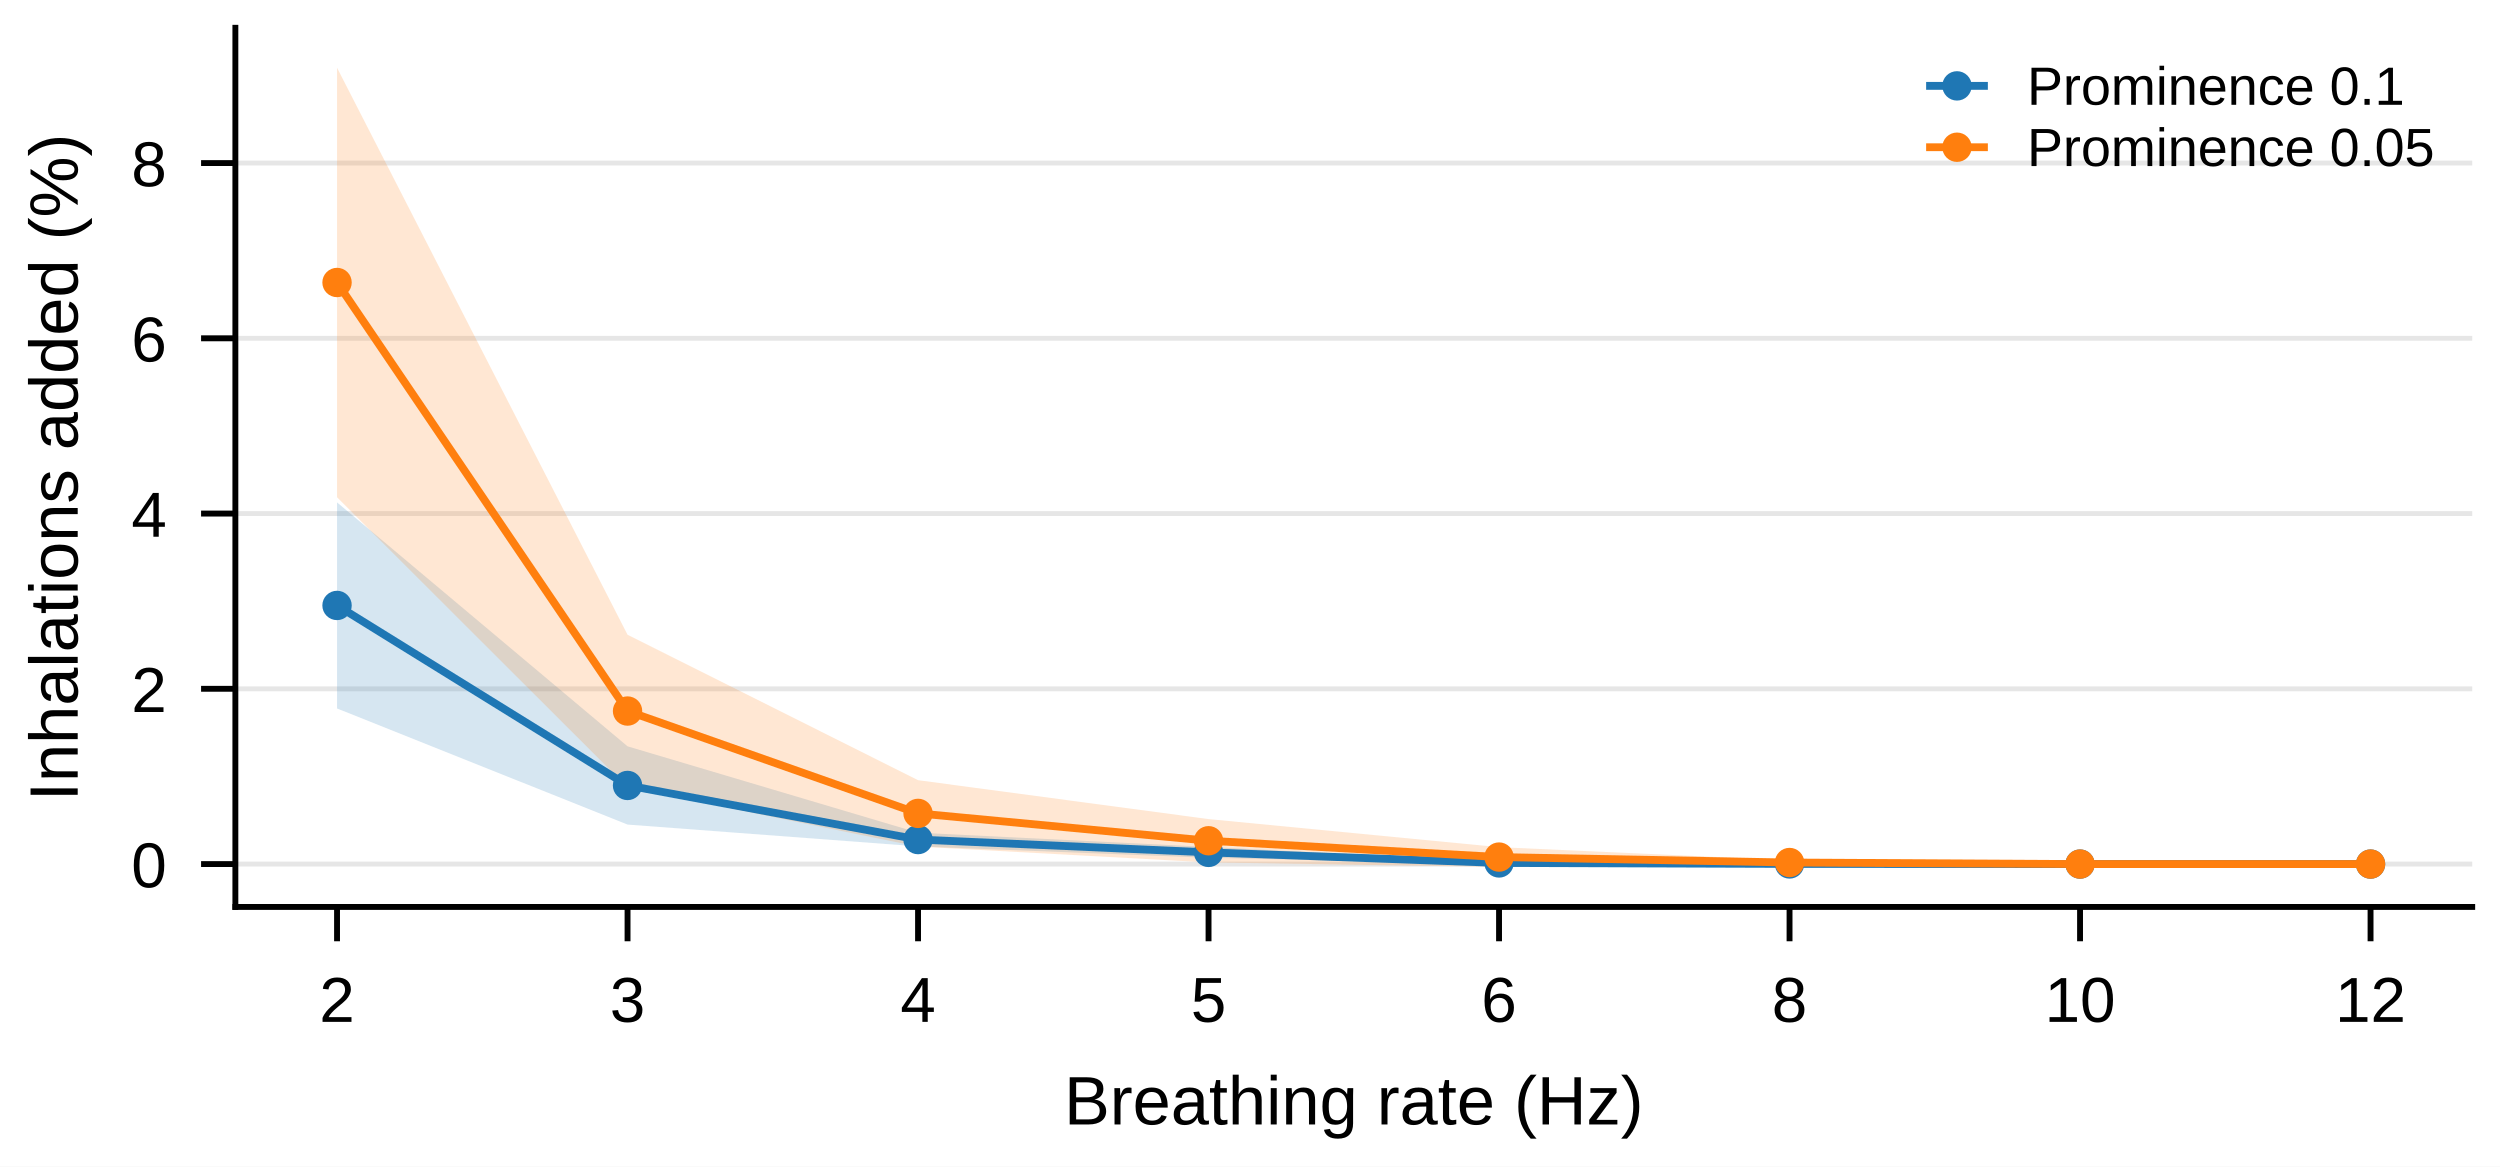
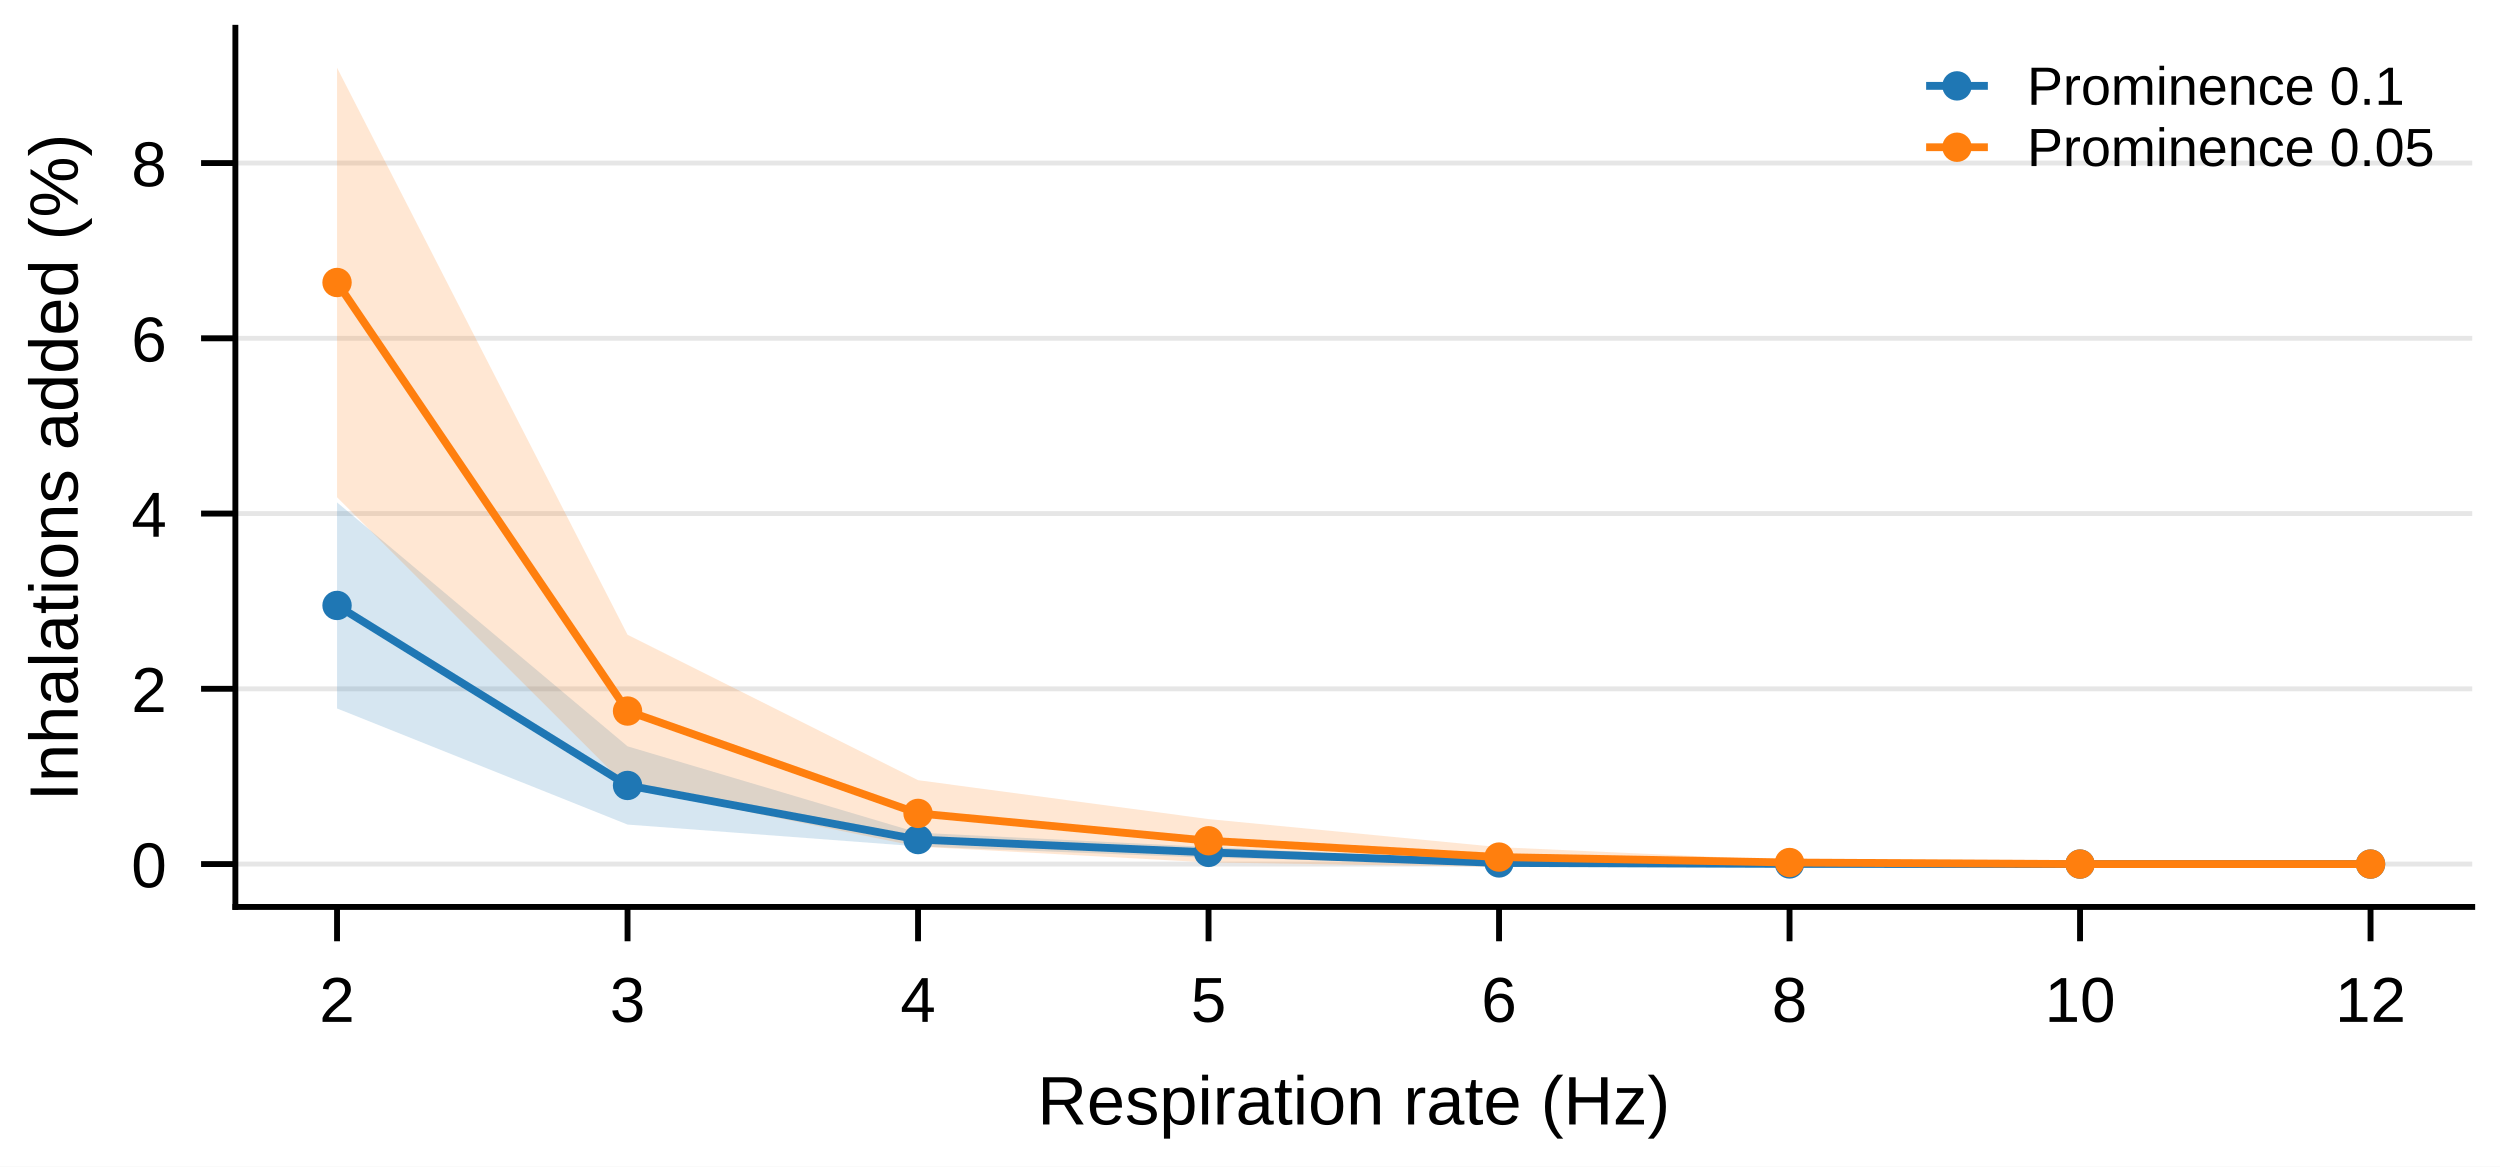
<svg xmlns="http://www.w3.org/2000/svg" xmlns:xlink="http://www.w3.org/1999/xlink" width="255.118pt" height="119.055pt" viewBox="0 0 255.118 119.055" version="1.1">
  <defs>
    <style type="text/css">*{stroke-linejoin: round; stroke-linecap: butt}</style>
  </defs>
  <g id="figure_1">
    <g id="patch_1">
      <path d="M 0 119.055  L 255.118 119.055  L 255.118 0  L 0 0  z " style="fill: #ffffff" />
    </g>
    <g id="axes_1">
      <g id="patch_2">
        <path d="M 24.019 92.551  L 252.283 92.551  L 252.283 2.835  L 24.019 2.835  z " style="fill: #ffffff" />
      </g>
      <g id="matplotlib.axis_1">
        <g id="xtick_1">
          <g id="line2d_1">
            <defs>
-               <path id="m3415b7a073" d="M 0 0  L 0 3.5  " style="stroke: #000000; stroke-width: 0.6" />
+               <path id="me847c26502" d="M 0 0  L 0 3.5  " style="stroke: #000000; stroke-width: 0.6" />
            </defs>
            <g>
-               <use xlink:href="#m3415b7a073" x="34.394" y="92.551" style="stroke: #000000; stroke-width: 0.6" />
+               <use xlink:href="#me847c26502" x="34.394" y="92.551" style="stroke: #000000; stroke-width: 0.6" />
            </g>
          </g>
          <g id="text_1">
            <text style="font-size: 6.5px; font-family: 'Arial', 'Helvetica', 'DejaVu Sans', sans-serif; text-anchor: middle" x="34.394" y="104.283" transform="rotate(-0 34.3944 104.2831)">2</text>
          </g>
        </g>
        <g id="xtick_2">
          <g id="line2d_2">
            <g>
-               <use xlink:href="#m3415b7a073" x="64.039" y="92.551" style="stroke: #000000; stroke-width: 0.6" />
+               <use xlink:href="#me847c26502" x="64.039" y="92.551" style="stroke: #000000; stroke-width: 0.6" />
            </g>
          </g>
          <g id="text_2">
            <text style="font-size: 6.5px; font-family: 'Arial', 'Helvetica', 'DejaVu Sans', sans-serif; text-anchor: middle" x="64.039" y="104.283" transform="rotate(-0 64.03917 104.2831)">3</text>
          </g>
        </g>
        <g id="xtick_3">
          <g id="line2d_3">
            <g>
-               <use xlink:href="#m3415b7a073" x="93.684" y="92.551" style="stroke: #000000; stroke-width: 0.6" />
+               <use xlink:href="#me847c26502" x="93.684" y="92.551" style="stroke: #000000; stroke-width: 0.6" />
            </g>
          </g>
          <g id="text_3">
            <text style="font-size: 6.5px; font-family: 'Arial', 'Helvetica', 'DejaVu Sans', sans-serif; text-anchor: middle" x="93.684" y="104.283" transform="rotate(-0 93.68394 104.2831)">4</text>
          </g>
        </g>
        <g id="xtick_4">
          <g id="line2d_4">
            <g>
-               <use xlink:href="#m3415b7a073" x="123.329" y="92.551" style="stroke: #000000; stroke-width: 0.6" />
+               <use xlink:href="#me847c26502" x="123.329" y="92.551" style="stroke: #000000; stroke-width: 0.6" />
            </g>
          </g>
          <g id="text_4">
            <text style="font-size: 6.5px; font-family: 'Arial', 'Helvetica', 'DejaVu Sans', sans-serif; text-anchor: middle" x="123.329" y="104.283" transform="rotate(-0 123.3287 104.2831)">5</text>
          </g>
        </g>
        <g id="xtick_5">
          <g id="line2d_5">
            <g>
-               <use xlink:href="#m3415b7a073" x="152.973" y="92.551" style="stroke: #000000; stroke-width: 0.6" />
+               <use xlink:href="#me847c26502" x="152.973" y="92.551" style="stroke: #000000; stroke-width: 0.6" />
            </g>
          </g>
          <g id="text_5">
            <text style="font-size: 6.5px; font-family: 'Arial', 'Helvetica', 'DejaVu Sans', sans-serif; text-anchor: middle" x="152.973" y="104.283" transform="rotate(-0 152.9735 104.2831)">6</text>
          </g>
        </g>
        <g id="xtick_6">
          <g id="line2d_6">
            <g>
-               <use xlink:href="#m3415b7a073" x="182.618" y="92.551" style="stroke: #000000; stroke-width: 0.6" />
+               <use xlink:href="#me847c26502" x="182.618" y="92.551" style="stroke: #000000; stroke-width: 0.6" />
            </g>
          </g>
          <g id="text_6">
            <text style="font-size: 6.5px; font-family: 'Arial', 'Helvetica', 'DejaVu Sans', sans-serif; text-anchor: middle" x="182.618" y="104.283" transform="rotate(-0 182.6183 104.2831)">8</text>
          </g>
        </g>
        <g id="xtick_7">
          <g id="line2d_7">
            <g>
-               <use xlink:href="#m3415b7a073" x="212.263" y="92.551" style="stroke: #000000; stroke-width: 0.6" />
+               <use xlink:href="#me847c26502" x="212.263" y="92.551" style="stroke: #000000; stroke-width: 0.6" />
            </g>
          </g>
          <g id="text_7">
            <text style="font-size: 6.5px; font-family: 'Arial', 'Helvetica', 'DejaVu Sans', sans-serif; text-anchor: middle" x="212.263" y="104.283" transform="rotate(-0 212.263 104.2831)">10</text>
          </g>
        </g>
        <g id="xtick_8">
          <g id="line2d_8">
            <g>
-               <use xlink:href="#m3415b7a073" x="241.908" y="92.551" style="stroke: #000000; stroke-width: 0.6" />
+               <use xlink:href="#me847c26502" x="241.908" y="92.551" style="stroke: #000000; stroke-width: 0.6" />
            </g>
          </g>
          <g id="text_8">
            <text style="font-size: 6.5px; font-family: 'Arial', 'Helvetica', 'DejaVu Sans', sans-serif; text-anchor: middle" x="241.908" y="104.283" transform="rotate(-0 241.9078 104.2831)">12</text>
          </g>
        </g>
        <g id="text_9">
-           <text style="font-size: 7px; font-family: 'Arial', 'Helvetica', 'DejaVu Sans', sans-serif; text-anchor: middle" x="138.151" y="114.747" transform="rotate(-0 138.1511 114.7472)">Breathing rate (Hz)</text>
+           <text style="font-size: 7px; font-family: 'Arial', 'Helvetica', 'DejaVu Sans', sans-serif; text-anchor: middle" x="138.151" y="114.747" transform="rotate(-0 138.1511 114.7472)">Respiration rate (Hz)</text>
        </g>
      </g>
      <g id="matplotlib.axis_2">
        <g id="ytick_1">
          <g id="line2d_9">
-             <path d="M 24.019 88.177  L 252.283 88.177  " clip-path="url(#pbc099bcde5)" style="fill: none; stroke: #e6e6e6; stroke-width: 0.5; stroke-linecap: square" />
+             <path d="M 24.019 88.177  L 252.283 88.177  " clip-path="url(#p4209cd378c)" style="fill: none; stroke: #e6e6e6; stroke-width: 0.5; stroke-linecap: square" />
          </g>
          <g id="line2d_10">
            <defs>
-               <path id="m4c0279d753" d="M 0 0  L -3.5 0  " style="stroke: #000000; stroke-width: 0.6" />
+               <path id="me256d9bf16" d="M 0 0  L -3.5 0  " style="stroke: #000000; stroke-width: 0.6" />
            </defs>
            <g>
-               <use xlink:href="#m4c0279d753" x="24.019" y="88.177" style="stroke: #000000; stroke-width: 0.6" />
+               <use xlink:href="#me256d9bf16" x="24.019" y="88.177" style="stroke: #000000; stroke-width: 0.6" />
            </g>
          </g>
          <g id="text_10">
            <text style="font-size: 6.5px; font-family: 'Arial', 'Helvetica', 'DejaVu Sans', sans-serif; text-anchor: end" x="17.019" y="90.543" transform="rotate(-0 17.01873 90.54325)">0</text>
          </g>
        </g>
        <g id="ytick_2">
          <g id="line2d_11">
-             <path d="M 24.019 70.292  L 252.283 70.292  " clip-path="url(#pbc099bcde5)" style="fill: none; stroke: #e6e6e6; stroke-width: 0.5; stroke-linecap: square" />
+             <path d="M 24.019 70.292  L 252.283 70.292  " clip-path="url(#p4209cd378c)" style="fill: none; stroke: #e6e6e6; stroke-width: 0.5; stroke-linecap: square" />
          </g>
          <g id="line2d_12">
            <g>
-               <use xlink:href="#m4c0279d753" x="24.019" y="70.292" style="stroke: #000000; stroke-width: 0.6" />
+               <use xlink:href="#me256d9bf16" x="24.019" y="70.292" style="stroke: #000000; stroke-width: 0.6" />
            </g>
          </g>
          <g id="text_11">
            <text style="font-size: 6.5px; font-family: 'Arial', 'Helvetica', 'DejaVu Sans', sans-serif; text-anchor: end" x="17.019" y="72.659" transform="rotate(-0 17.01873 72.65854)">2</text>
          </g>
        </g>
        <g id="ytick_3">
          <g id="line2d_13">
-             <path d="M 24.019 52.408  L 252.283 52.408  " clip-path="url(#pbc099bcde5)" style="fill: none; stroke: #e6e6e6; stroke-width: 0.5; stroke-linecap: square" />
+             <path d="M 24.019 52.408  L 252.283 52.408  " clip-path="url(#p4209cd378c)" style="fill: none; stroke: #e6e6e6; stroke-width: 0.5; stroke-linecap: square" />
          </g>
          <g id="line2d_14">
            <g>
-               <use xlink:href="#m4c0279d753" x="24.019" y="52.408" style="stroke: #000000; stroke-width: 0.6" />
+               <use xlink:href="#me256d9bf16" x="24.019" y="52.408" style="stroke: #000000; stroke-width: 0.6" />
            </g>
          </g>
          <g id="text_12">
            <text style="font-size: 6.5px; font-family: 'Arial', 'Helvetica', 'DejaVu Sans', sans-serif; text-anchor: end" x="17.019" y="54.774" transform="rotate(-0 17.01873 54.77382)">4</text>
          </g>
        </g>
        <g id="ytick_4">
          <g id="line2d_15">
-             <path d="M 24.019 34.523  L 252.283 34.523  " clip-path="url(#pbc099bcde5)" style="fill: none; stroke: #e6e6e6; stroke-width: 0.5; stroke-linecap: square" />
+             <path d="M 24.019 34.523  L 252.283 34.523  " clip-path="url(#p4209cd378c)" style="fill: none; stroke: #e6e6e6; stroke-width: 0.5; stroke-linecap: square" />
          </g>
          <g id="line2d_16">
            <g>
-               <use xlink:href="#m4c0279d753" x="24.019" y="34.523" style="stroke: #000000; stroke-width: 0.6" />
+               <use xlink:href="#me256d9bf16" x="24.019" y="34.523" style="stroke: #000000; stroke-width: 0.6" />
            </g>
          </g>
          <g id="text_13">
            <text style="font-size: 6.5px; font-family: 'Arial', 'Helvetica', 'DejaVu Sans', sans-serif; text-anchor: end" x="17.019" y="36.889" transform="rotate(-0 17.01873 36.8891)">6</text>
          </g>
        </g>
        <g id="ytick_5">
          <g id="line2d_17">
-             <path d="M 24.019 16.638  L 252.283 16.638  " clip-path="url(#pbc099bcde5)" style="fill: none; stroke: #e6e6e6; stroke-width: 0.5; stroke-linecap: square" />
+             <path d="M 24.019 16.638  L 252.283 16.638  " clip-path="url(#p4209cd378c)" style="fill: none; stroke: #e6e6e6; stroke-width: 0.5; stroke-linecap: square" />
          </g>
          <g id="line2d_18">
            <g>
-               <use xlink:href="#m4c0279d753" x="24.019" y="16.638" style="stroke: #000000; stroke-width: 0.6" />
+               <use xlink:href="#me256d9bf16" x="24.019" y="16.638" style="stroke: #000000; stroke-width: 0.6" />
            </g>
          </g>
          <g id="text_14">
            <text style="font-size: 6.5px; font-family: 'Arial', 'Helvetica', 'DejaVu Sans', sans-serif; text-anchor: end" x="17.019" y="19.004" transform="rotate(-0 17.01873 19.00439)">8</text>
          </g>
        </g>
        <g id="text_15">
          <text style="font-size: 7px; font-family: 'Arial', 'Helvetica', 'DejaVu Sans', sans-serif; text-anchor: middle" x="7.931" y="47.693" transform="rotate(-90 7.930837 47.69277)">Inhalations added (%)</text>
        </g>
      </g>
      <g id="FillBetweenPolyCollection_1">
        <defs>
-           <path id="m9032701f97" d="M 34.394 -67.787  L 34.394 -46.756  L 64.039 -34.909  L 93.684 -32.68  L 123.329 -31.518  L 152.973 -30.858  L 182.618 -30.87  L 212.263 -30.878  L 241.908 -30.878  L 241.908 -30.878  L 241.908 -30.878  L 212.263 -30.878  L 182.618 -30.916  L 152.973 -31.129  L 123.329 -32.623  L 93.684 -34.081  L 64.039 -42.894  L 34.394 -67.787  z " />
-         </defs>
-         <g clip-path="url(#pbc099bcde5)">
-           <use xlink:href="#m9032701f97" x="0" y="119.055" style="fill: #1f77b4; fill-opacity: 0.18" />
+           <path id="m2d0337796e" d="M 34.394 -67.787  L 34.394 -46.756  L 64.039 -34.909  L 93.684 -32.68  L 123.329 -31.518  L 152.973 -30.858  L 182.618 -30.87  L 212.263 -30.878  L 241.908 -30.878  L 241.908 -30.878  L 241.908 -30.878  L 212.263 -30.878  L 182.618 -30.916  L 152.973 -31.129  L 123.329 -32.623  L 93.684 -34.081  L 64.039 -42.894  L 34.394 -67.787  z " />
+         </defs>
+         <g clip-path="url(#p4209cd378c)">
+           <use xlink:href="#m2d0337796e" x="0" y="119.055" style="fill: #1f77b4; fill-opacity: 0.18" />
        </g>
      </g>
      <g id="FillBetweenPolyCollection_2">
        <defs>
-           <path id="m8eaa01543e" d="M 34.394 -112.142  L 34.394 -68.312  L 64.039 -38.709  L 93.684 -32.662  L 123.329 -31.048  L 152.973 -30.582  L 182.618 -30.811  L 212.263 -30.878  L 241.908 -30.878  L 241.908 -30.878  L 241.908 -30.878  L 212.263 -30.878  L 182.618 -31.262  L 152.973 -32.605  L 123.329 -35.469  L 93.684 -39.439  L 64.039 -54.281  L 34.394 -112.142  z " />
-         </defs>
-         <g clip-path="url(#pbc099bcde5)">
-           <use xlink:href="#m8eaa01543e" x="0" y="119.055" style="fill: #ff7f0e; fill-opacity: 0.18" />
+           <path id="m5248917c91" d="M 34.394 -112.142  L 34.394 -68.312  L 64.039 -38.709  L 93.684 -32.662  L 123.329 -31.048  L 152.973 -30.582  L 182.618 -30.811  L 212.263 -30.878  L 241.908 -30.878  L 241.908 -30.878  L 241.908 -30.878  L 212.263 -30.878  L 182.618 -31.262  L 152.973 -32.605  L 123.329 -35.469  L 93.684 -39.439  L 64.039 -54.281  L 34.394 -112.142  z " />
+         </defs>
+         <g clip-path="url(#p4209cd378c)">
+           <use xlink:href="#m5248917c91" x="0" y="119.055" style="fill: #ff7f0e; fill-opacity: 0.18" />
        </g>
      </g>
      <g id="line2d_19">
-         <path d="M 34.394 61.784  L 64.039 80.153  L 93.684 85.675  L 123.329 86.985  L 152.973 88.061  L 182.618 88.162  L 212.263 88.177  L 241.908 88.177  " clip-path="url(#pbc099bcde5)" style="fill: none; stroke: #1f77b4; stroke-width: 0.8; stroke-linecap: square" />
-         <defs>
-           <path id="mf54693f514" d="M 0 1  C 0.265 1 0.52 0.895 0.707 0.707  C 0.895 0.52 1 0.265 1 0  C 1 -0.265 0.895 -0.52 0.707 -0.707  C 0.52 -0.895 0.265 -1 0 -1  C -0.265 -1 -0.52 -0.895 -0.707 -0.707  C -0.895 -0.52 -1 -0.265 -1 0  C -1 0.265 -0.895 0.52 -0.707 0.707  C -0.52 0.895 -0.265 1 0 1  z " style="stroke: #1f77b4" />
-         </defs>
-         <g clip-path="url(#pbc099bcde5)">
-           <use xlink:href="#mf54693f514" x="34.394" y="61.784" style="fill: #1f77b4; stroke: #1f77b4" />
-           <use xlink:href="#mf54693f514" x="64.039" y="80.153" style="fill: #1f77b4; stroke: #1f77b4" />
-           <use xlink:href="#mf54693f514" x="93.684" y="85.675" style="fill: #1f77b4; stroke: #1f77b4" />
-           <use xlink:href="#mf54693f514" x="123.329" y="86.985" style="fill: #1f77b4; stroke: #1f77b4" />
-           <use xlink:href="#mf54693f514" x="152.973" y="88.061" style="fill: #1f77b4; stroke: #1f77b4" />
-           <use xlink:href="#mf54693f514" x="182.618" y="88.162" style="fill: #1f77b4; stroke: #1f77b4" />
-           <use xlink:href="#mf54693f514" x="212.263" y="88.177" style="fill: #1f77b4; stroke: #1f77b4" />
-           <use xlink:href="#mf54693f514" x="241.908" y="88.177" style="fill: #1f77b4; stroke: #1f77b4" />
+         <path d="M 34.394 61.784  L 64.039 80.153  L 93.684 85.675  L 123.329 86.985  L 152.973 88.061  L 182.618 88.162  L 212.263 88.177  L 241.908 88.177  " clip-path="url(#p4209cd378c)" style="fill: none; stroke: #1f77b4; stroke-width: 0.8; stroke-linecap: square" />
+         <defs>
+           <path id="m371077242f" d="M 0 1  C 0.265 1 0.52 0.895 0.707 0.707  C 0.895 0.52 1 0.265 1 0  C 1 -0.265 0.895 -0.52 0.707 -0.707  C 0.52 -0.895 0.265 -1 0 -1  C -0.265 -1 -0.52 -0.895 -0.707 -0.707  C -0.895 -0.52 -1 -0.265 -1 0  C -1 0.265 -0.895 0.52 -0.707 0.707  C -0.52 0.895 -0.265 1 0 1  z " style="stroke: #1f77b4" />
+         </defs>
+         <g clip-path="url(#p4209cd378c)">
+           <use xlink:href="#m371077242f" x="34.394" y="61.784" style="fill: #1f77b4; stroke: #1f77b4" />
+           <use xlink:href="#m371077242f" x="64.039" y="80.153" style="fill: #1f77b4; stroke: #1f77b4" />
+           <use xlink:href="#m371077242f" x="93.684" y="85.675" style="fill: #1f77b4; stroke: #1f77b4" />
+           <use xlink:href="#m371077242f" x="123.329" y="86.985" style="fill: #1f77b4; stroke: #1f77b4" />
+           <use xlink:href="#m371077242f" x="152.973" y="88.061" style="fill: #1f77b4; stroke: #1f77b4" />
+           <use xlink:href="#m371077242f" x="182.618" y="88.162" style="fill: #1f77b4; stroke: #1f77b4" />
+           <use xlink:href="#m371077242f" x="212.263" y="88.177" style="fill: #1f77b4; stroke: #1f77b4" />
+           <use xlink:href="#m371077242f" x="241.908" y="88.177" style="fill: #1f77b4; stroke: #1f77b4" />
        </g>
      </g>
      <g id="line2d_20">
-         <path d="M 34.394 28.828  L 64.039 72.56  L 93.684 83.005  L 123.329 85.797  L 152.973 87.462  L 182.618 88.018  L 212.263 88.177  L 241.908 88.177  " clip-path="url(#pbc099bcde5)" style="fill: none; stroke: #ff7f0e; stroke-width: 0.8; stroke-linecap: square" />
-         <defs>
-           <path id="m356923ba19" d="M 0 1  C 0.265 1 0.52 0.895 0.707 0.707  C 0.895 0.52 1 0.265 1 0  C 1 -0.265 0.895 -0.52 0.707 -0.707  C 0.52 -0.895 0.265 -1 0 -1  C -0.265 -1 -0.52 -0.895 -0.707 -0.707  C -0.895 -0.52 -1 -0.265 -1 0  C -1 0.265 -0.895 0.52 -0.707 0.707  C -0.52 0.895 -0.265 1 0 1  z " style="stroke: #ff7f0e" />
-         </defs>
-         <g clip-path="url(#pbc099bcde5)">
-           <use xlink:href="#m356923ba19" x="34.394" y="28.828" style="fill: #ff7f0e; stroke: #ff7f0e" />
-           <use xlink:href="#m356923ba19" x="64.039" y="72.56" style="fill: #ff7f0e; stroke: #ff7f0e" />
-           <use xlink:href="#m356923ba19" x="93.684" y="83.005" style="fill: #ff7f0e; stroke: #ff7f0e" />
-           <use xlink:href="#m356923ba19" x="123.329" y="85.797" style="fill: #ff7f0e; stroke: #ff7f0e" />
-           <use xlink:href="#m356923ba19" x="152.973" y="87.462" style="fill: #ff7f0e; stroke: #ff7f0e" />
-           <use xlink:href="#m356923ba19" x="182.618" y="88.018" style="fill: #ff7f0e; stroke: #ff7f0e" />
-           <use xlink:href="#m356923ba19" x="212.263" y="88.177" style="fill: #ff7f0e; stroke: #ff7f0e" />
-           <use xlink:href="#m356923ba19" x="241.908" y="88.177" style="fill: #ff7f0e; stroke: #ff7f0e" />
+         <path d="M 34.394 28.828  L 64.039 72.56  L 93.684 83.005  L 123.329 85.797  L 152.973 87.462  L 182.618 88.018  L 212.263 88.177  L 241.908 88.177  " clip-path="url(#p4209cd378c)" style="fill: none; stroke: #ff7f0e; stroke-width: 0.8; stroke-linecap: square" />
+         <defs>
+           <path id="m58b1114c8c" d="M 0 1  C 0.265 1 0.52 0.895 0.707 0.707  C 0.895 0.52 1 0.265 1 0  C 1 -0.265 0.895 -0.52 0.707 -0.707  C 0.52 -0.895 0.265 -1 0 -1  C -0.265 -1 -0.52 -0.895 -0.707 -0.707  C -0.895 -0.52 -1 -0.265 -1 0  C -1 0.265 -0.895 0.52 -0.707 0.707  C -0.52 0.895 -0.265 1 0 1  z " style="stroke: #ff7f0e" />
+         </defs>
+         <g clip-path="url(#p4209cd378c)">
+           <use xlink:href="#m58b1114c8c" x="34.394" y="28.828" style="fill: #ff7f0e; stroke: #ff7f0e" />
+           <use xlink:href="#m58b1114c8c" x="64.039" y="72.56" style="fill: #ff7f0e; stroke: #ff7f0e" />
+           <use xlink:href="#m58b1114c8c" x="93.684" y="83.005" style="fill: #ff7f0e; stroke: #ff7f0e" />
+           <use xlink:href="#m58b1114c8c" x="123.329" y="85.797" style="fill: #ff7f0e; stroke: #ff7f0e" />
+           <use xlink:href="#m58b1114c8c" x="152.973" y="87.462" style="fill: #ff7f0e; stroke: #ff7f0e" />
+           <use xlink:href="#m58b1114c8c" x="182.618" y="88.018" style="fill: #ff7f0e; stroke: #ff7f0e" />
+           <use xlink:href="#m58b1114c8c" x="212.263" y="88.177" style="fill: #ff7f0e; stroke: #ff7f0e" />
+           <use xlink:href="#m58b1114c8c" x="241.908" y="88.177" style="fill: #ff7f0e; stroke: #ff7f0e" />
        </g>
      </g>
      <g id="patch_3">
        <path d="M 24.019 92.551  L 24.019 2.835  " style="fill: none; stroke: #000000; stroke-width: 0.6; stroke-linejoin: miter; stroke-linecap: square" />
      </g>
      <g id="patch_4">
        <path d="M 24.019 92.551  L 252.283 92.551  " style="fill: none; stroke: #000000; stroke-width: 0.6; stroke-linejoin: miter; stroke-linecap: square" />
      </g>
      <g id="legend_1">
        <g id="line2d_21">
          <path d="M 196.956 8.764  L 199.706 8.764  L 202.456 8.764  " style="fill: none; stroke: #1f77b4; stroke-width: 0.8; stroke-linecap: square" />
          <g>
-             <use xlink:href="#mf54693f514" x="199.706" y="8.764" style="fill: #1f77b4; stroke: #1f77b4" />
+             <use xlink:href="#m371077242f" x="199.706" y="8.764" style="fill: #1f77b4; stroke: #1f77b4" />
          </g>
        </g>
        <g id="text_16">
          <text style="font-size: 5.5px; font-family: 'Arial', 'Helvetica', 'DejaVu Sans', sans-serif; text-anchor: start" x="206.856" y="10.689" transform="rotate(-0 206.856 10.6888)">Prominence 0.1</text>
        </g>
        <g id="line2d_22">
          <path d="M 196.956 15.025  L 199.706 15.025  L 202.456 15.025  " style="fill: none; stroke: #ff7f0e; stroke-width: 0.8; stroke-linecap: square" />
          <g>
-             <use xlink:href="#m356923ba19" x="199.706" y="15.025" style="fill: #ff7f0e; stroke: #ff7f0e" />
+             <use xlink:href="#m58b1114c8c" x="199.706" y="15.025" style="fill: #ff7f0e; stroke: #ff7f0e" />
          </g>
        </g>
        <g id="text_17">
          <text style="font-size: 5.5px; font-family: 'Arial', 'Helvetica', 'DejaVu Sans', sans-serif; text-anchor: start" x="206.856" y="16.95" transform="rotate(-0 206.856 16.95042)">Prominence 0.05</text>
        </g>
      </g>
    </g>
  </g>
  <defs>
-     <clipPath id="pbc099bcde5">
+     <clipPath id="p4209cd378c">
      <rect x="24.019" y="2.835" width="228.265" height="89.716" />
    </clipPath>
  </defs>
</svg>
